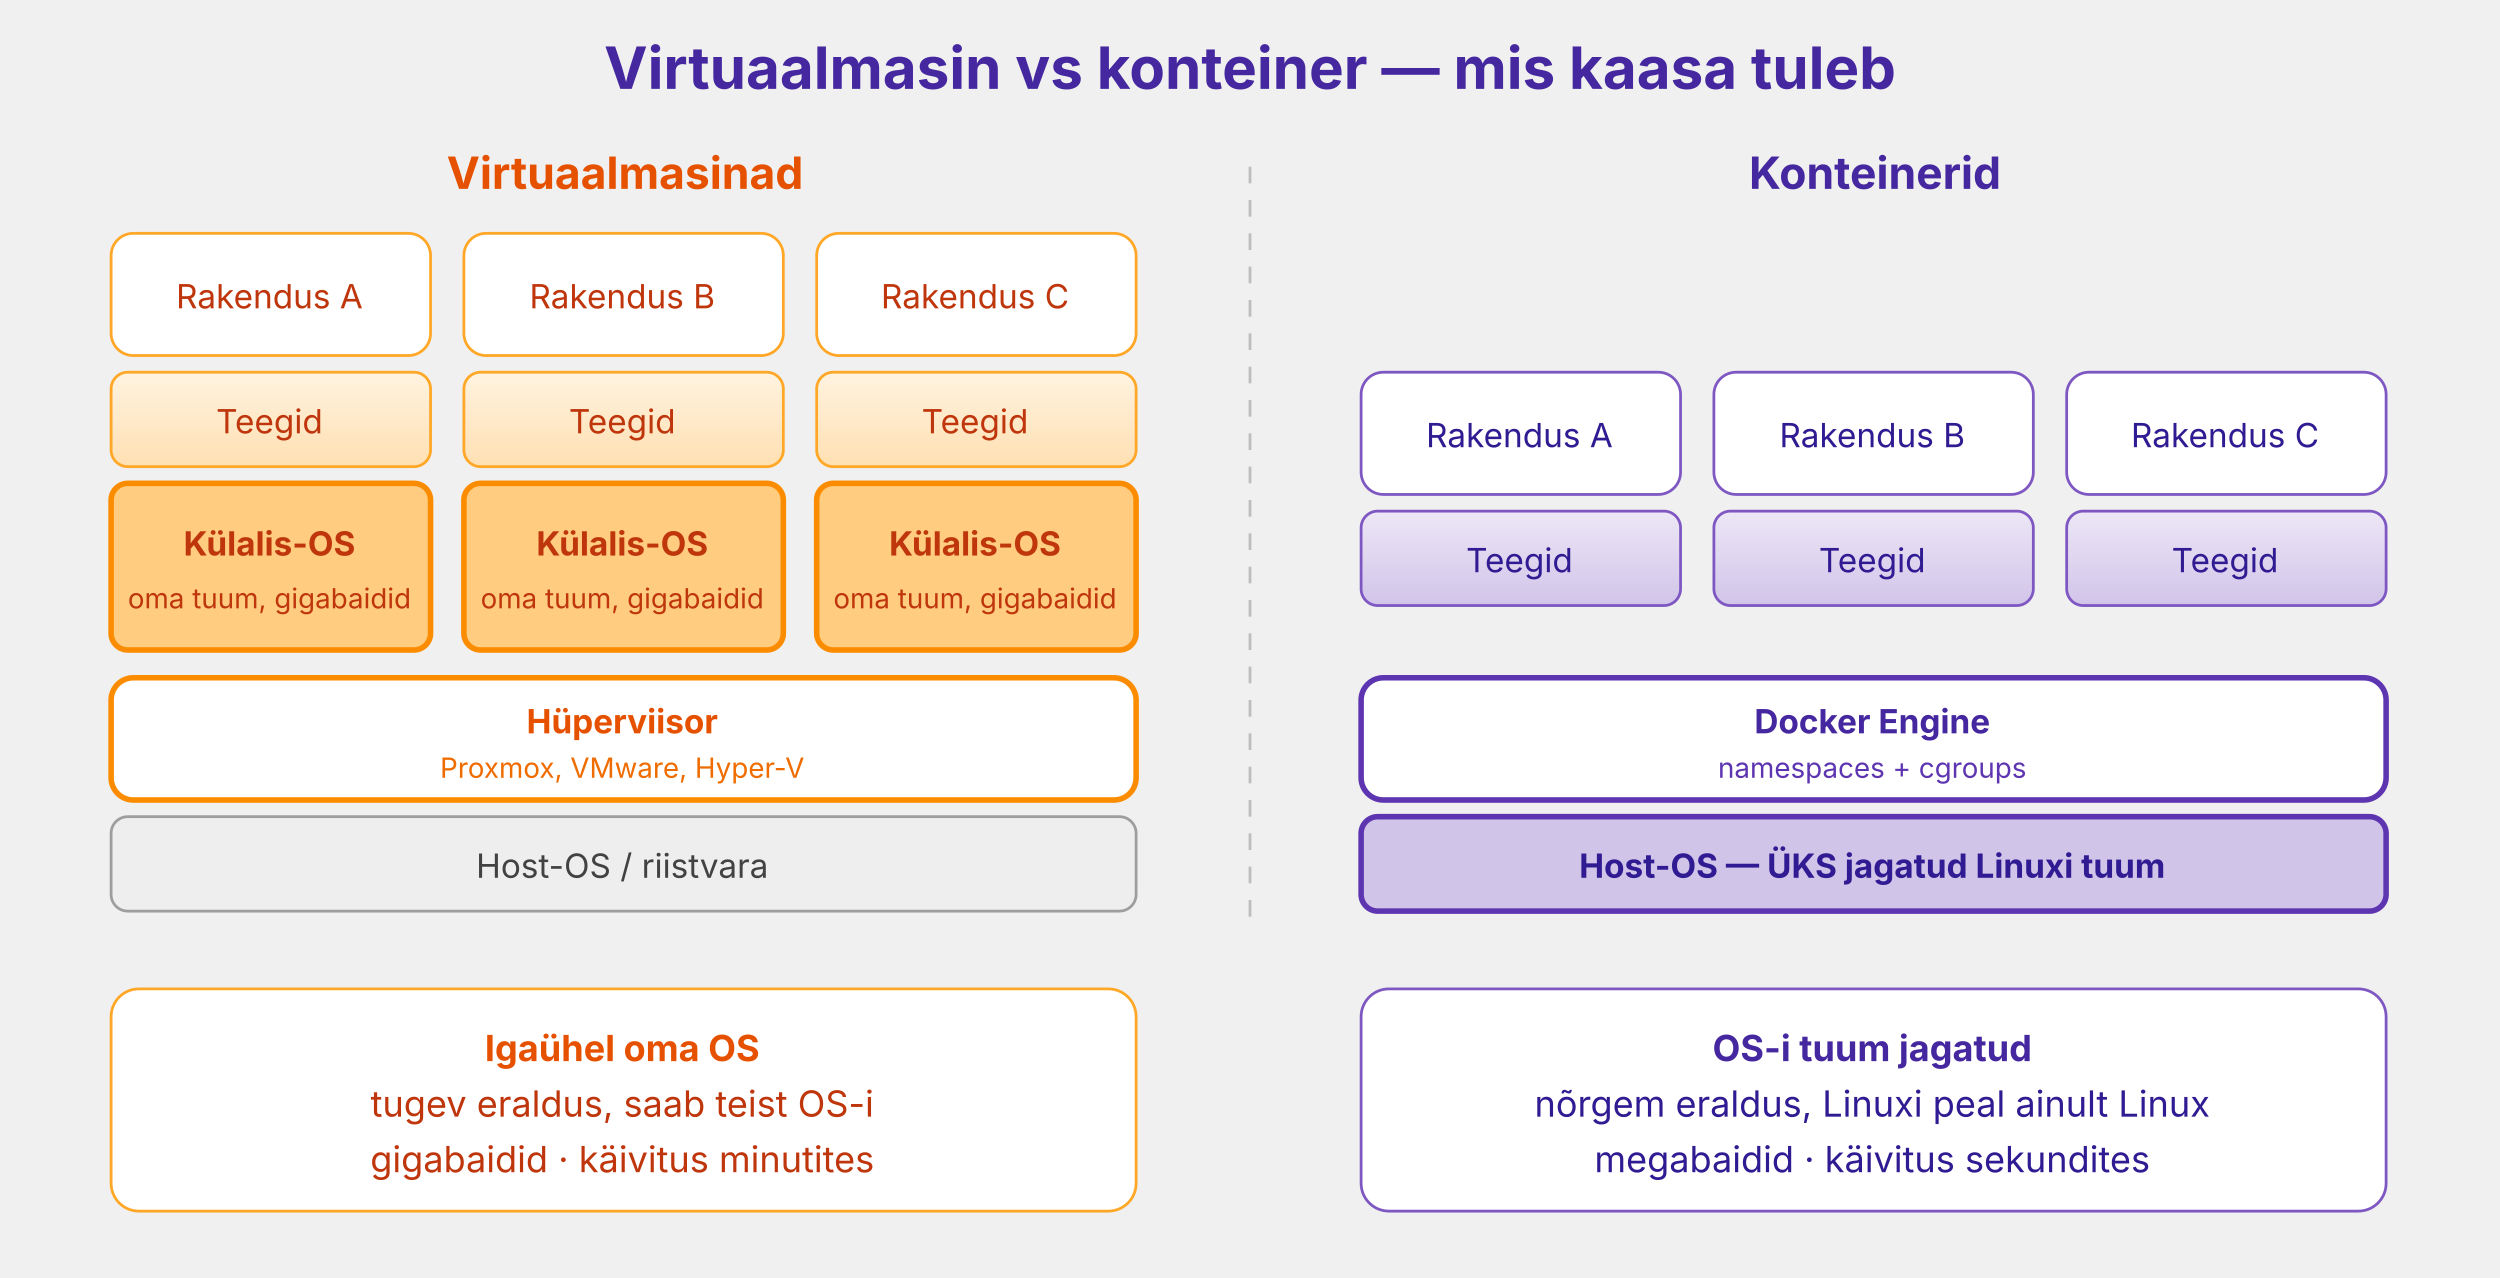
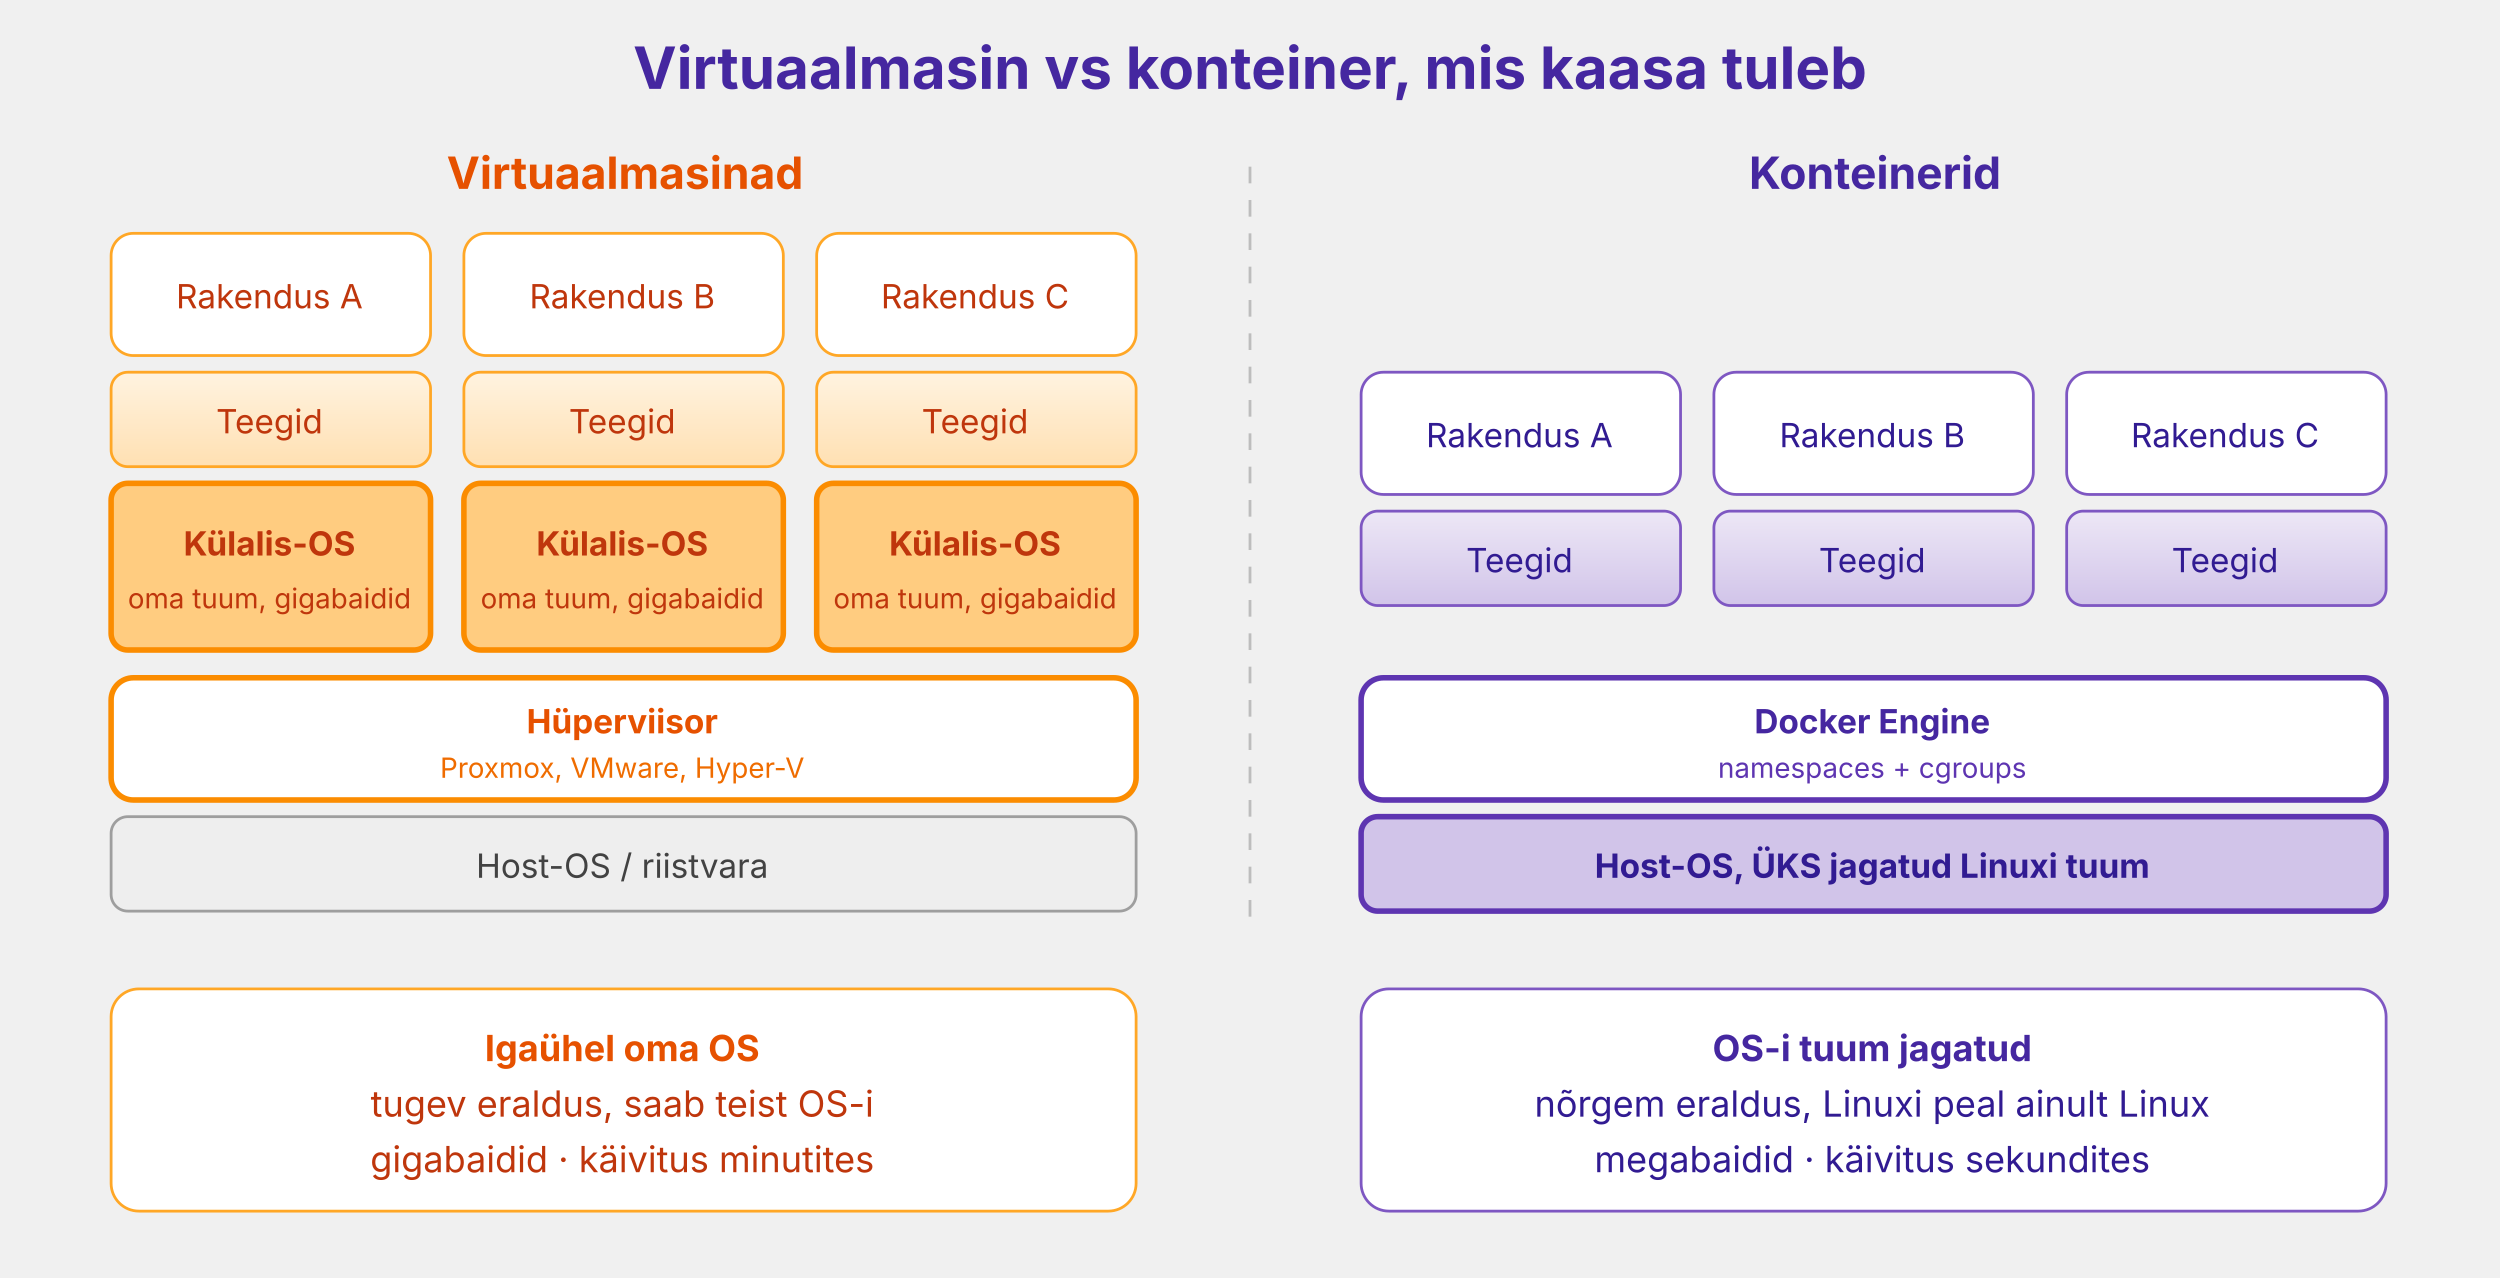
<svg xmlns="http://www.w3.org/2000/svg" viewBox="0 0 900 460" font-family="Inter, -apple-system, sans-serif">
  <defs>
    <linearGradient id="vm" x1="0" y1="0" x2="0" y2="1">
      <stop offset="0" stop-color="#fff3e0" />
      <stop offset="1" stop-color="#ffe0b2" />
    </linearGradient>
    <linearGradient id="ct" x1="0" y1="0" x2="0" y2="1">
      <stop offset="0" stop-color="#ede7f6" />
      <stop offset="1" stop-color="#d1c4e9" />
    </linearGradient>
  </defs>
-   <text x="450" y="32" text-anchor="middle" font-size="21" font-weight="700" fill="#4527a0">Virtuaalmasin vs konteiner — mis kaasa tuleb</text>
+   <text x="450" y="32" text-anchor="middle" font-size="21" font-weight="700" fill="#4527a0">Virtuaalmasin vs konteiner, mis kaasa tuleb</text>
  <text x="225" y="68" text-anchor="middle" font-size="16" font-weight="700" fill="#e65100">Virtuaalmasinad</text>
  <g font-size="12" text-anchor="middle">
    <rect x="40" y="84" width="115" height="44" rx="8" fill="#fff" stroke="#ffa726" />
    <text x="97" y="111" fill="#bf360c">Rakendus A</text>
    <rect x="167" y="84" width="115" height="44" rx="8" fill="#fff" stroke="#ffa726" />
    <text x="224" y="111" fill="#bf360c">Rakendus B</text>
    <rect x="294" y="84" width="115" height="44" rx="8" fill="#fff" stroke="#ffa726" />
    <text x="351" y="111" fill="#bf360c">Rakendus C</text>
    <rect x="40" y="134" width="115" height="34" rx="6" fill="url(#vm)" stroke="#ffa726" />
    <text x="97" y="156" fill="#bf360c">Teegid</text>
    <rect x="167" y="134" width="115" height="34" rx="6" fill="url(#vm)" stroke="#ffa726" />
    <text x="224" y="156" fill="#bf360c">Teegid</text>
    <rect x="294" y="134" width="115" height="34" rx="6" fill="url(#vm)" stroke="#ffa726" />
    <text x="351" y="156" fill="#bf360c">Teegid</text>
    <rect x="40" y="174" width="115" height="60" rx="6" fill="#ffcc80" stroke="#fb8c00" stroke-width="2" />
    <text x="97" y="200" font-weight="700" fill="#bf360c">Külalis-OS</text>
    <text x="97" y="219" font-size="10" fill="#bf360c">oma tuum, gigabaidid</text>
    <rect x="167" y="174" width="115" height="60" rx="6" fill="#ffcc80" stroke="#fb8c00" stroke-width="2" />
    <text x="224" y="200" font-weight="700" fill="#bf360c">Külalis-OS</text>
    <text x="224" y="219" font-size="10" fill="#bf360c">oma tuum, gigabaidid</text>
    <rect x="294" y="174" width="115" height="60" rx="6" fill="#ffcc80" stroke="#fb8c00" stroke-width="2" />
    <text x="351" y="200" font-weight="700" fill="#bf360c">Külalis-OS</text>
    <text x="351" y="219" font-size="10" fill="#bf360c">oma tuum, gigabaidid</text>
    <rect x="40" y="244" width="369" height="44" rx="8" fill="#fff" stroke="#fb8c00" stroke-width="2" />
    <text x="224" y="264" font-weight="700" fill="#e65100">Hüperviisor</text>
    <text x="224" y="280" font-size="10" fill="#ef6c00">Proxmox, VMware, Hyper-V</text>
    <rect x="40" y="294" width="369" height="34" rx="6" fill="#eeeeee" stroke="#9e9e9e" />
    <text x="224" y="316" fill="#424242">Host-OS / riistvara</text>
  </g>
  <text x="675" y="68" text-anchor="middle" font-size="16" font-weight="700" fill="#4527a0">Konteinerid</text>
  <g font-size="12" text-anchor="middle">
    <rect x="490" y="134" width="115" height="44" rx="8" fill="#fff" stroke="#7e57c2" />
    <text x="547" y="161" fill="#311b92">Rakendus A</text>
    <rect x="617" y="134" width="115" height="44" rx="8" fill="#fff" stroke="#7e57c2" />
    <text x="674" y="161" fill="#311b92">Rakendus B</text>
    <rect x="744" y="134" width="115" height="44" rx="8" fill="#fff" stroke="#7e57c2" />
    <text x="801" y="161" fill="#311b92">Rakendus C</text>
    <rect x="490" y="184" width="115" height="34" rx="6" fill="url(#ct)" stroke="#7e57c2" />
    <text x="547" y="206" fill="#311b92">Teegid</text>
    <rect x="617" y="184" width="115" height="34" rx="6" fill="url(#ct)" stroke="#7e57c2" />
    <text x="674" y="206" fill="#311b92">Teegid</text>
    <rect x="744" y="184" width="115" height="34" rx="6" fill="url(#ct)" stroke="#7e57c2" />
    <text x="801" y="206" fill="#311b92">Teegid</text>
    <rect x="490" y="244" width="369" height="44" rx="8" fill="#fff" stroke="#5e35b1" stroke-width="2" />
    <text x="674" y="264" font-weight="700" fill="#4527a0">Docker Engine</text>
    <text x="674" y="280" font-size="10" fill="#5e35b1">namespaces + cgroups</text>
    <rect x="490" y="294" width="369" height="34" rx="6" fill="#d1c4e9" stroke="#5e35b1" stroke-width="2" />
-     <text x="674" y="316" font-weight="700" fill="#311b92">Host-OS — ÜKS jagatud Linuxi tuum</text>
+     <text x="674" y="316" font-weight="700" fill="#311b92">Host-OS, ÜKS jagatud Linuxi tuum</text>
  </g>
  <line x1="450" y1="60" x2="450" y2="330" stroke="#bdbdbd" stroke-dasharray="6 6" />
  <g font-size="13" text-anchor="middle">
    <rect x="40" y="356" width="369" height="80" rx="10" fill="#fff" stroke="#ffa726" />
    <text x="224" y="382" font-weight="700" fill="#e65100">Igaühel oma OS</text>
    <text x="224" y="402" fill="#bf360c">tugev eraldus, saab teist OS-i</text>
    <text x="224" y="422" fill="#bf360c">gigabaidid · käivitus minutites</text>
    <rect x="490" y="356" width="369" height="80" rx="10" fill="#fff" stroke="#7e57c2" />
    <text x="674" y="382" font-weight="700" fill="#4527a0">OS-i tuum jagatud</text>
    <text x="674" y="402" fill="#311b92">nõrgem eraldus, Linuxi peal ainult Linux</text>
    <text x="674" y="422" fill="#311b92">megabaidid · käivitus sekundites</text>
  </g>
</svg>
